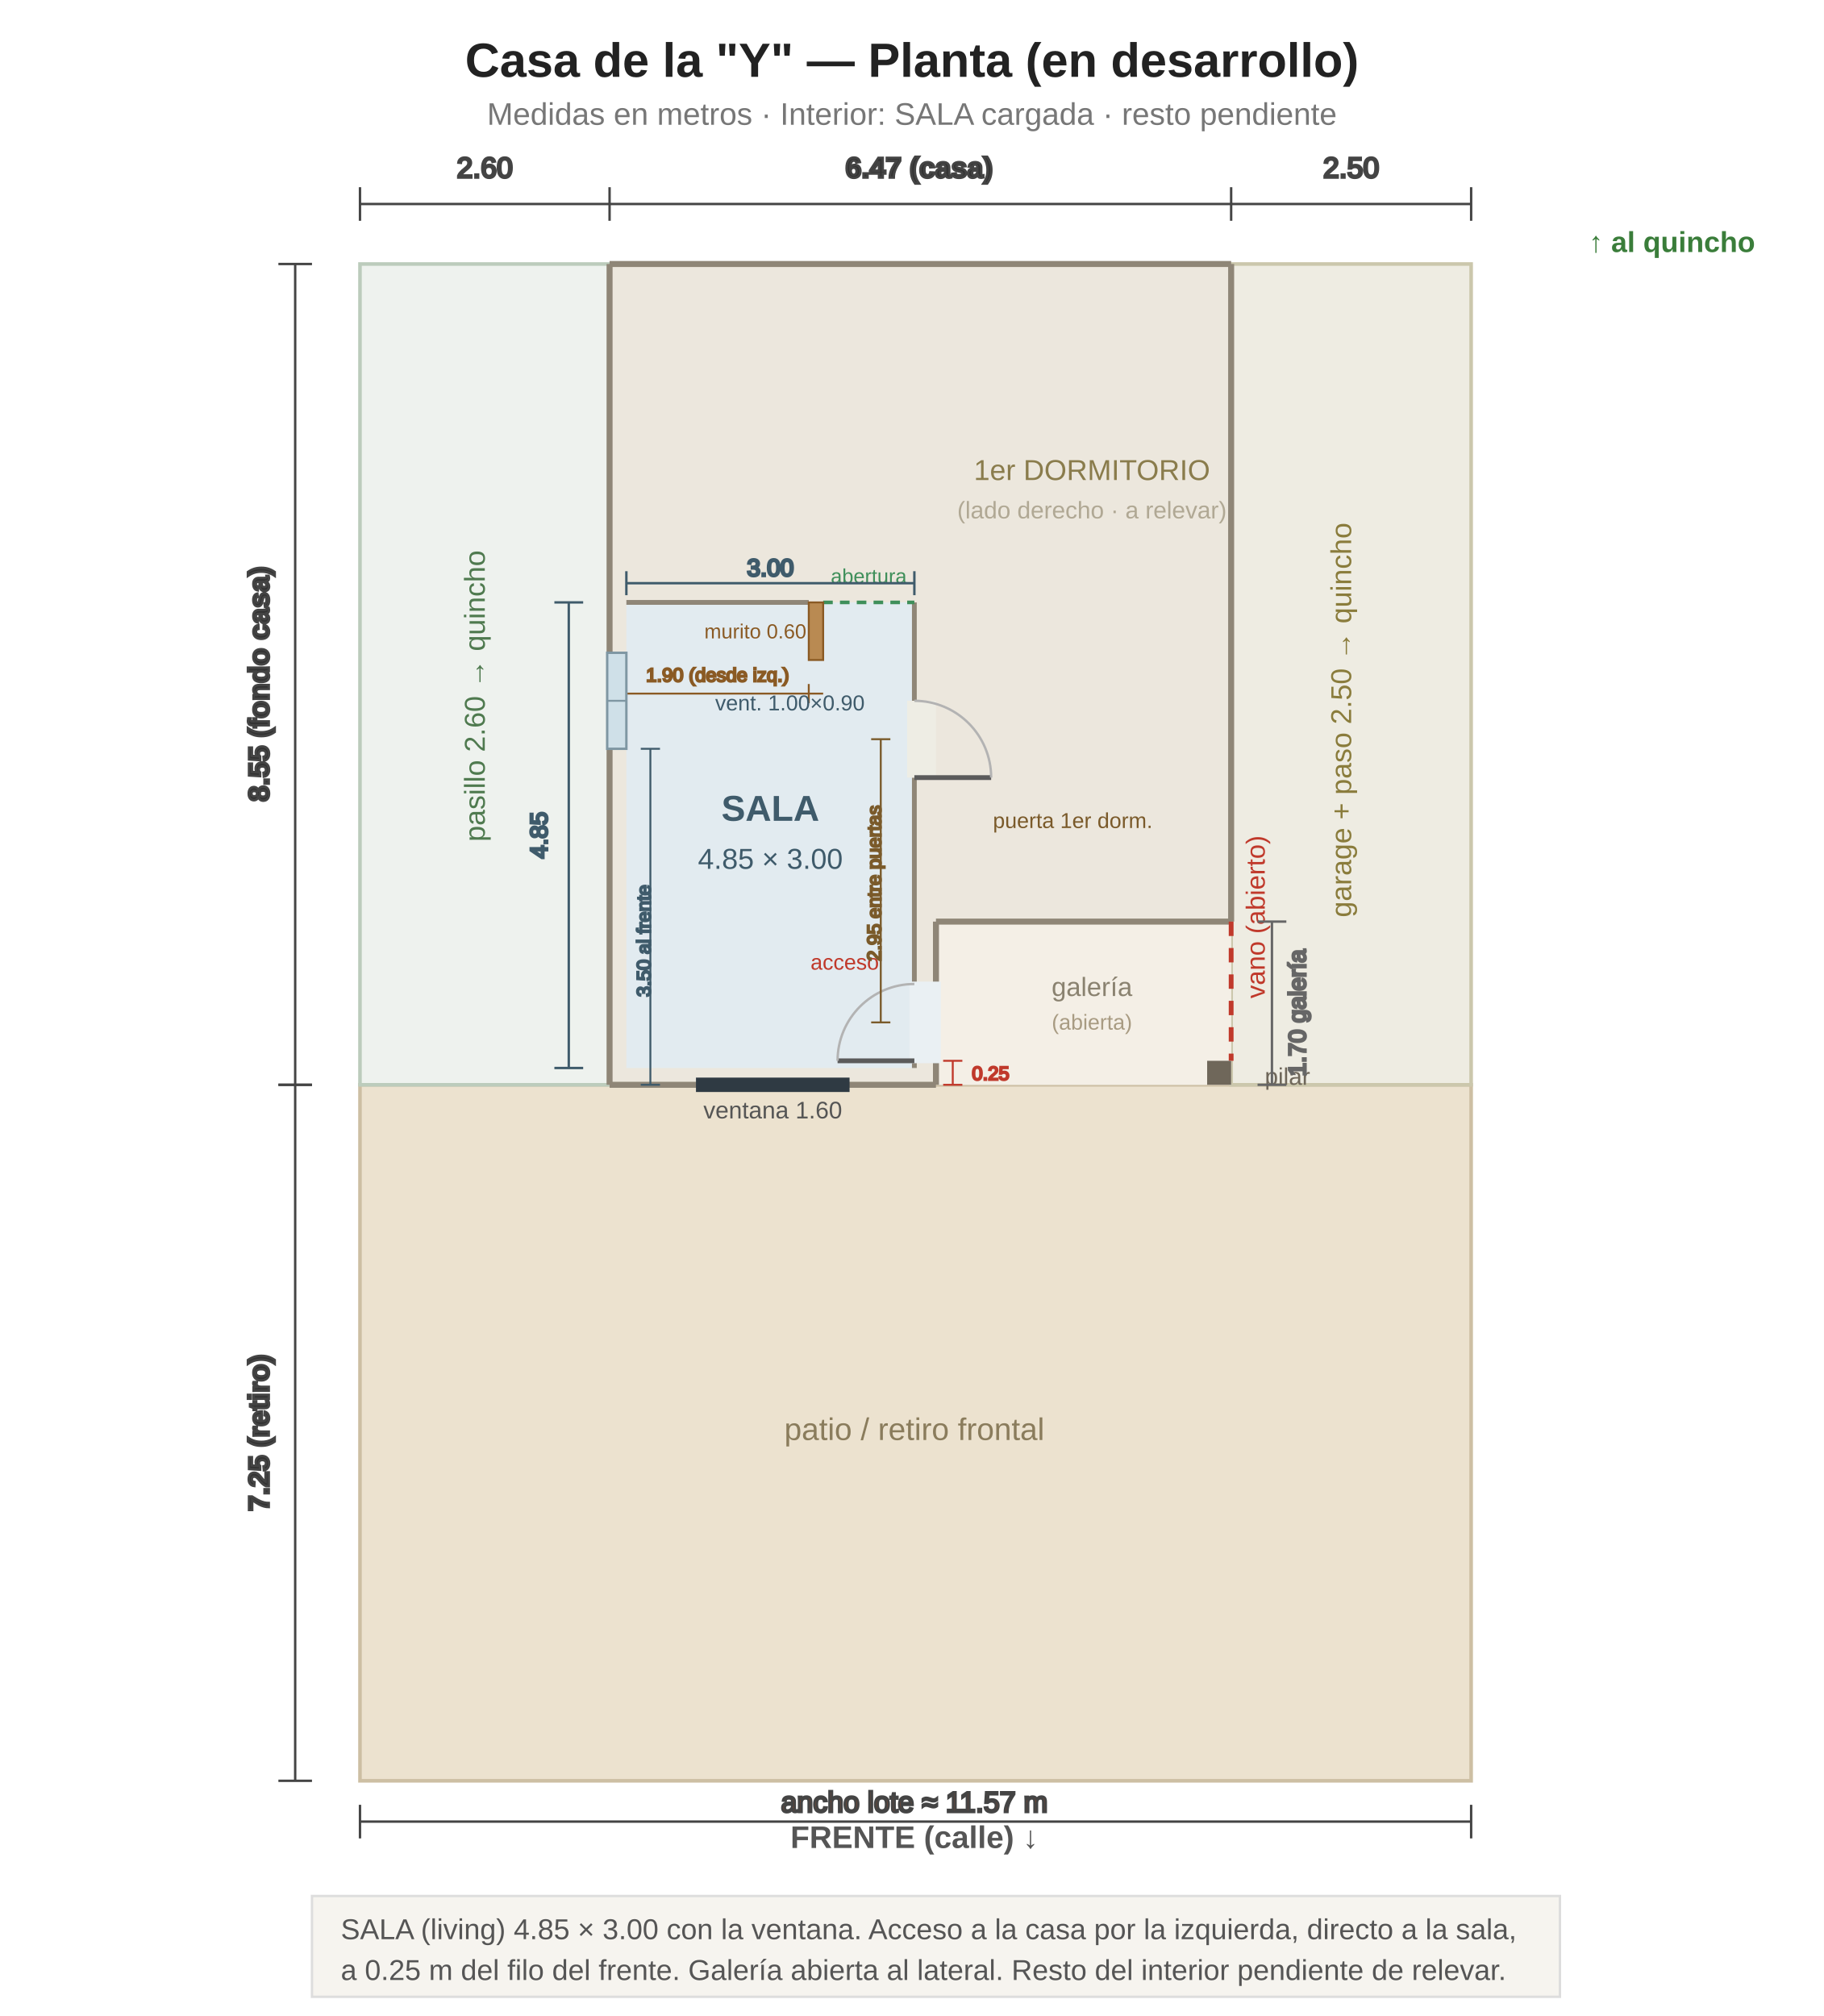
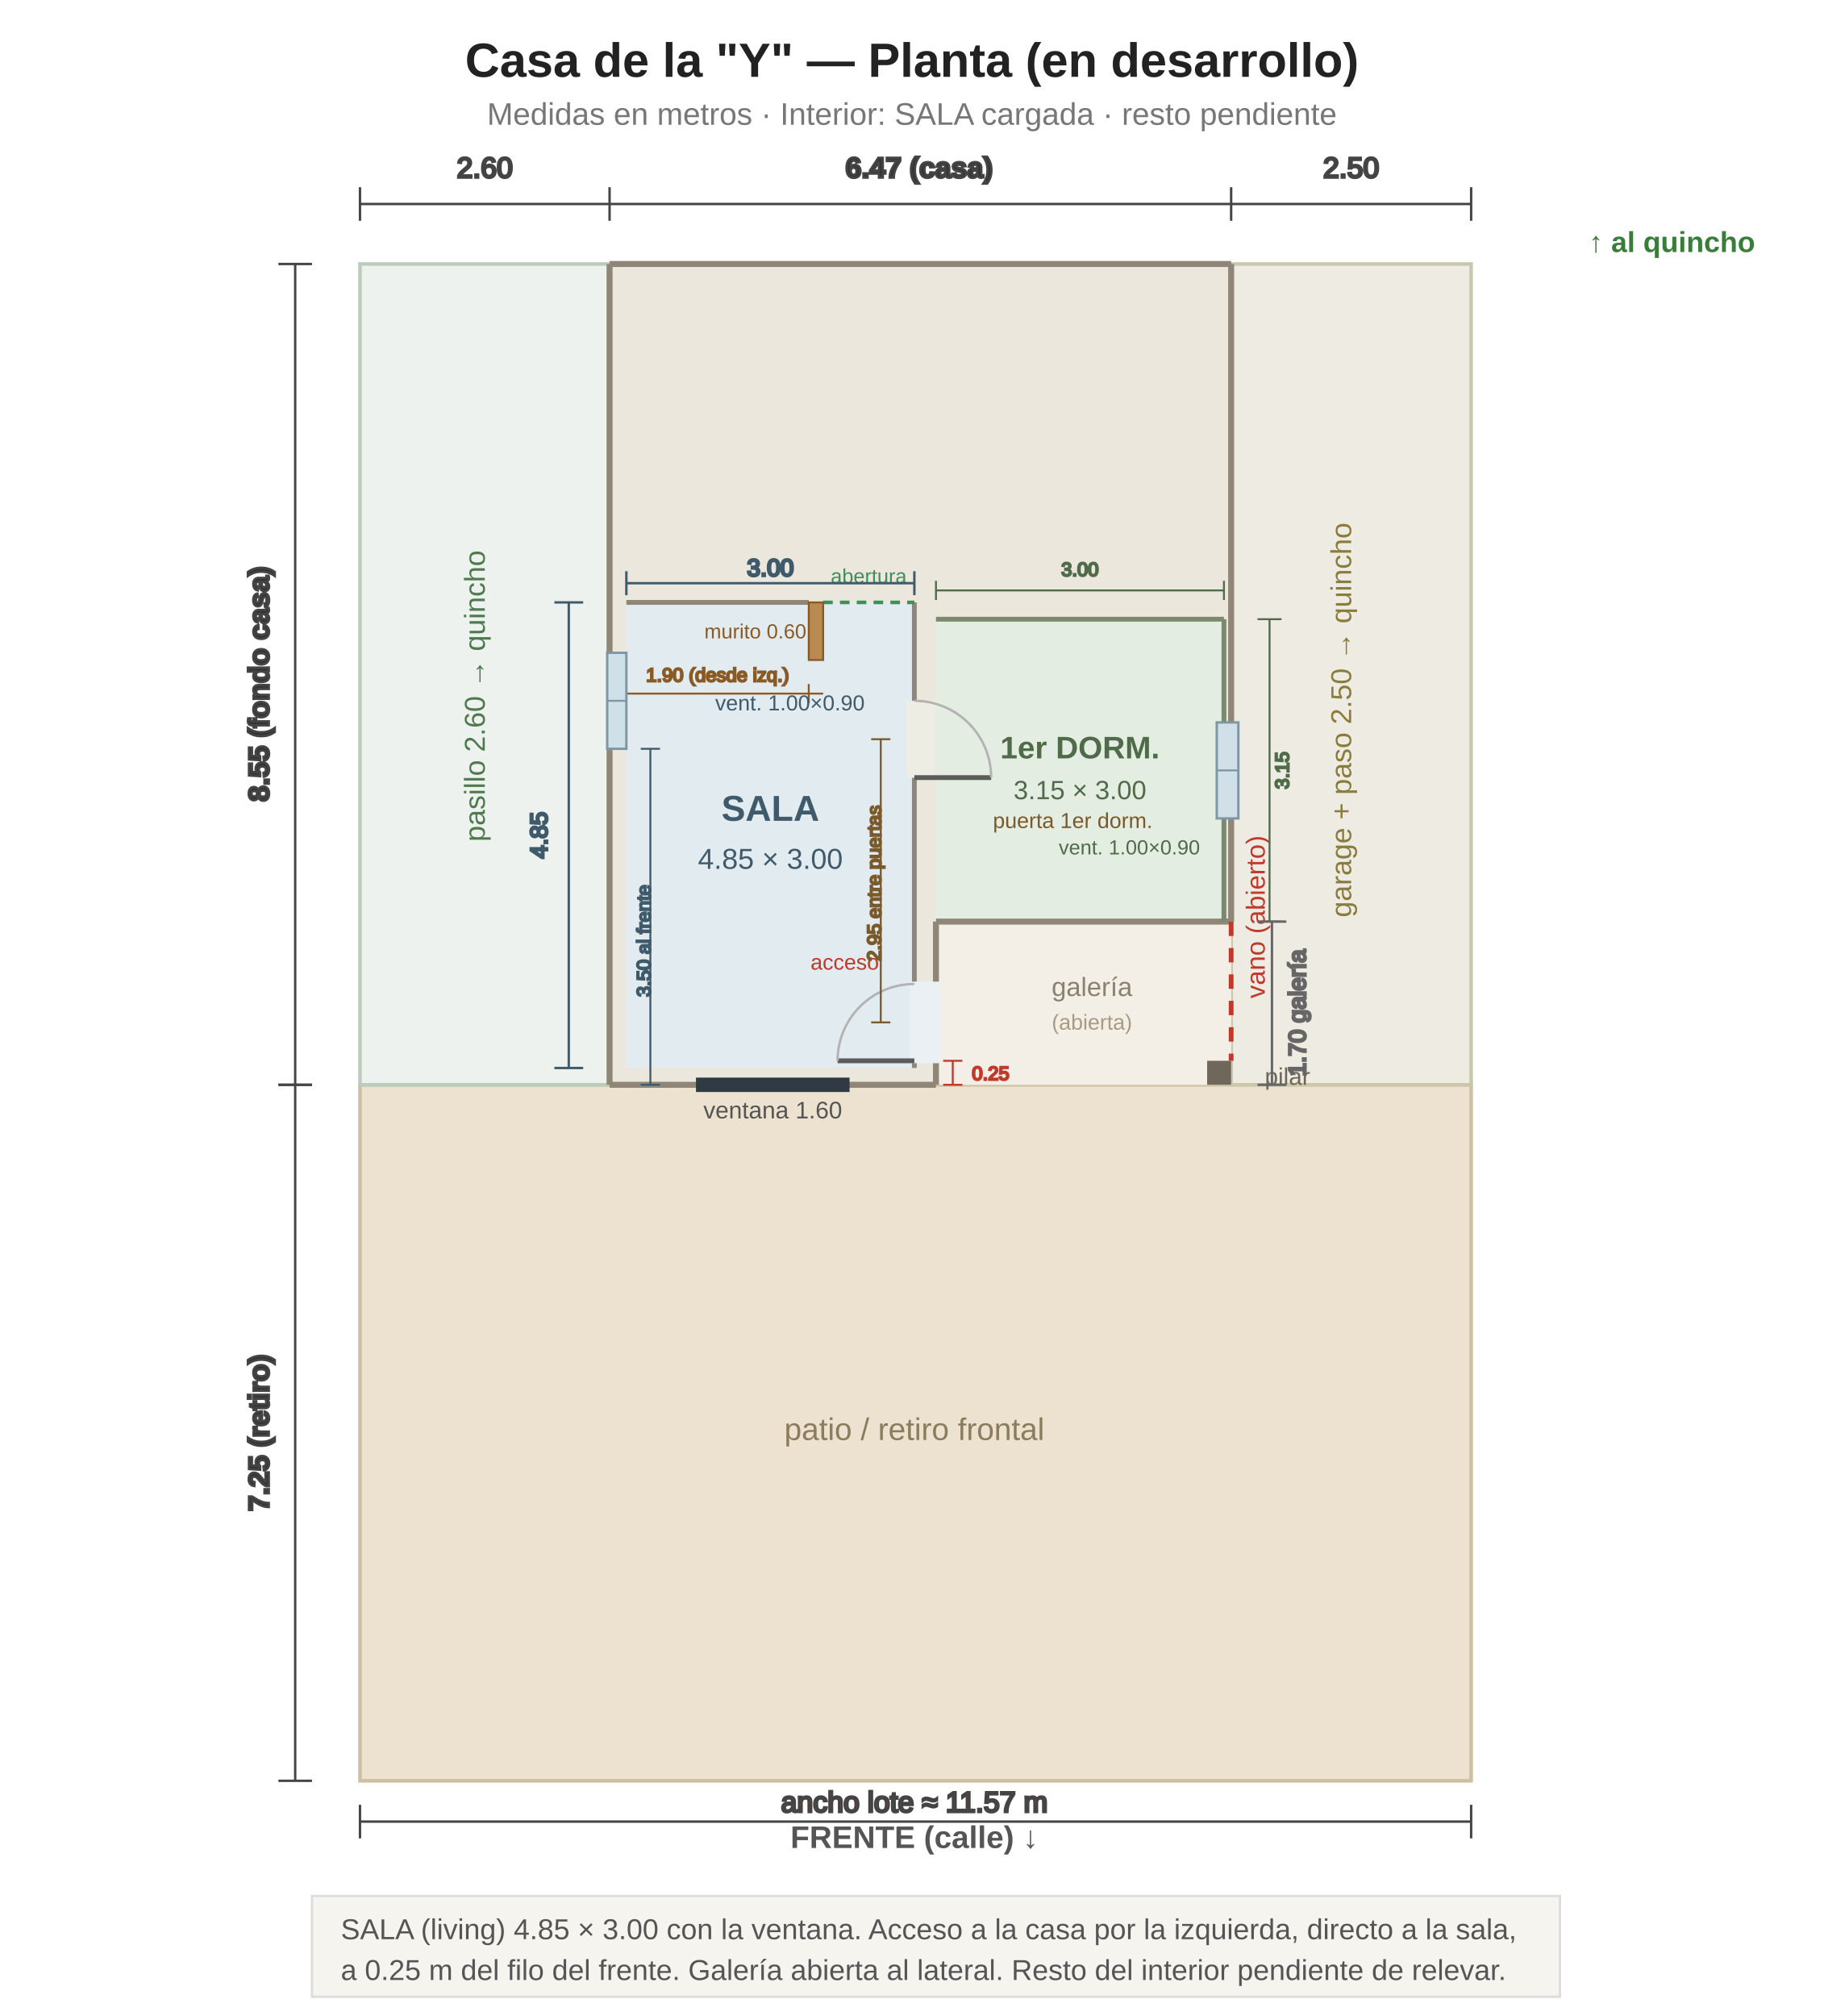
<svg xmlns="http://www.w3.org/2000/svg" viewBox="0 0 760 840" font-family="Arial, Helvetica, sans-serif">
  <rect x="0" y="0" width="760" height="840" fill="#ffffff" />
  <text x="380" y="32" text-anchor="middle" font-size="20" font-weight="bold" fill="#222">Casa de la "Y" — Planta (en desarrollo)</text>
  <text x="380" y="52" text-anchor="middle" font-size="13" fill="#777">Medidas en metros · Interior: SALA cargada · resto pendiente</text>
  <text x="662" y="105" font-size="12" fill="#3a7d3a" font-weight="bold">↑ al quincho</text>
  <rect x="150" y="452" width="463" height="290" fill="#ece2cf" stroke="#cdbfa3" stroke-width="1.5" />
  <text x="381" y="600" text-anchor="middle" font-size="13" fill="#8a7c5c">patio / retiro frontal</text>
  <rect x="150" y="110" width="104" height="342" fill="#eef2ee" stroke="#bcccbc" stroke-width="1.5" />
  <text x="202" y="290" text-anchor="middle" font-size="12" fill="#4f7a4f" transform="rotate(-90 202 290)">pasillo 2.60 → quincho</text>
  <rect x="513" y="110" width="100" height="342" fill="#eeece2" stroke="#cbc7ac" stroke-width="1.5" />
  <text x="563" y="300" text-anchor="middle" font-size="12" fill="#8a7c3c" transform="rotate(-90 563 300)">garage + paso 2.50 → quincho</text>
  <rect x="254" y="110" width="259" height="342" fill="#ece7dd" />
  <rect x="390" y="384" width="123" height="68" fill="#f4efe6" />
  <rect x="261" y="251" width="120" height="194" fill="#e2ebf0" />
+   <rect x="390" y="258" width="120" height="126" fill="#e3ede2" />
  <g stroke="#8f8677" stroke-width="2.5" fill="none">
    <line x1="254" y1="110" x2="254" y2="452" />
    <line x1="254" y1="110" x2="513" y2="110" />
    <line x1="513" y1="110" x2="513" y2="384" />
    <line x1="390" y1="384" x2="513" y2="384" />
    <line x1="390" y1="384" x2="390" y2="452" />
    <line x1="254" y1="452" x2="390" y2="452" />
  </g>
  <g stroke="#8f8677" stroke-width="2" fill="none">
    <line x1="381" y1="251" x2="381" y2="292" />
    <line x1="381" y1="324" x2="381" y2="445" />
    <line x1="261" y1="251" x2="337" y2="251" />
  </g>
  <line x1="513" y1="384" x2="513" y2="442" stroke="#c0392b" stroke-width="2" stroke-dasharray="6 5" />
  <text x="527" y="416" font-size="11" fill="#c0392b" transform="rotate(-90 527 416)">vano (abierto)</text>
  <rect x="503" y="442" width="10" height="10" fill="#6f675a" />
  <text x="527" y="452" font-size="10" fill="#6f675a">pilar</text>
  <rect x="290" y="449" width="64" height="6" fill="#2f3a43" />
  <text x="322" y="466" text-anchor="middle" font-size="10" fill="#555">ventana 1.60</text>
  <text x="321" y="342" text-anchor="middle" font-size="15" font-weight="bold" fill="#3f5b6b">SALA</text>
  <text x="321" y="362" text-anchor="middle" font-size="12" fill="#3f5b6b">4.85 × 3.00</text>
  <line x1="343" y1="251" x2="381" y2="251" stroke="#3f8f5a" stroke-width="1.5" stroke-dasharray="4 3" />
  <text x="362" y="243" text-anchor="middle" font-size="8.5" fill="#3f8f5a">abertura</text>
  <rect x="337" y="251" width="6" height="24" fill="#b98a52" stroke="#8a5a24" stroke-width="0.8" />
  <text x="336" y="266" text-anchor="end" font-size="8.5" fill="#8a5a24">murito 0.60</text>
  <g stroke="#8a5a24" stroke-width="0.8" fill="#8a5a24" font-size="8">
    <line x1="261" y1="289" x2="343" y2="289" />
    <line x1="261" y1="285" x2="261" y2="293" />
    <line x1="337" y1="285" x2="337" y2="293" />
    <text x="299" y="284" text-anchor="middle">1.90 (desde izq.)</text>
  </g>
  <rect x="253" y="272" width="8" height="40" fill="#cfe0e8" stroke="#7f97a3" stroke-width="1" />
  <line x1="253" y1="292" x2="261" y2="292" stroke="#7f97a3" stroke-width="0.8" />
  <text x="298" y="296" font-size="9" fill="#3f5b6b">vent. 1.00×0.90</text>
  <g stroke="#3f5b6b" stroke-width="0.8" fill="#3f5b6b" font-size="8">
    <line x1="271" y1="312" x2="271" y2="452" />
    <line x1="267" y1="312" x2="275" y2="312" />
    <line x1="267" y1="452" x2="275" y2="452" />
    <text x="271" y="392" text-anchor="middle" transform="rotate(-90 271 392)">3.50 al frente</text>
  </g>
  <text x="455" y="415" text-anchor="middle" font-size="11" fill="#8a8270">galería</text>
  <text x="455" y="429" text-anchor="middle" font-size="9" fill="#a89b82">(abierta)</text>
  <rect x="379" y="409" width="13" height="34" fill="#eaf0f3" />
  <line x1="381" y1="442" x2="349" y2="442" stroke="#5b5b5b" stroke-width="2" />
  <path d="M349,442 A 32 32 0 0 1 381,410" fill="none" stroke="#b3b3b3" stroke-width="1" />
  <text x="352" y="404" text-anchor="middle" font-size="9" fill="#c0392b">acceso</text>
  <g stroke="#c0392b" stroke-width="0.8" fill="#c0392b" font-size="8">
    <line x1="397" y1="442" x2="397" y2="452" />
    <line x1="393" y1="442" x2="401" y2="442" />
    <line x1="393" y1="452" x2="401" y2="452" />
    <text x="405" y="450" text-anchor="start">0.25</text>
  </g>
  <rect x="378" y="292" width="12" height="32" fill="#eeede4" />
  <line x1="381" y1="324" x2="413" y2="324" stroke="#5b5b5b" stroke-width="2" />
  <path d="M413,324 A 32 32 0 0 0 381,292" fill="none" stroke="#b3b3b3" stroke-width="1" />
  <text x="447" y="345" text-anchor="middle" font-size="9" fill="#7a5a2a">puerta 1er dorm.</text>
  <g stroke="#7a5a2a" stroke-width="0.8" fill="#7a5a2a" font-size="8">
    <line x1="367" y1="308" x2="367" y2="426" />
    <line x1="363" y1="308" x2="371" y2="308" />
    <line x1="363" y1="426" x2="371" y2="426" />
    <text x="367" y="368" text-anchor="middle" transform="rotate(-90 367 368)">2.95 entre puertas</text>
  </g>
-   <text x="455" y="200" text-anchor="middle" font-size="12" fill="#8a7c4c">1er DORMITORIO</text>
-   <text x="455" y="216" text-anchor="middle" font-size="10" fill="#b0a894">(lado derecho · a relevar)</text>
+   <g stroke="#7a8a6f" stroke-width="2" fill="none">
+     <line x1="390" y1="258" x2="510" y2="258" />
+     <line x1="510" y1="258" x2="510" y2="384" />
+   </g>
+   <rect x="507" y="301" width="9" height="40" fill="#cfe0e8" stroke="#7f97a3" stroke-width="1" />
+   <line x1="507" y1="321" x2="516" y2="321" stroke="#7f97a3" stroke-width="0.8" />
+   <text x="500" y="356" text-anchor="end" font-size="8.5" fill="#4f6b4a">vent. 1.00×0.90</text>
+   <text x="450" y="316" text-anchor="middle" font-size="13" font-weight="bold" fill="#4f6b4a">1er DORM.</text>
+   <text x="450" y="333" text-anchor="middle" font-size="11" fill="#4f6b4a">3.15 × 3.00</text>
+   <g stroke="#4f6b4a" stroke-width="0.8" fill="#4f6b4a" font-size="8">
+     <line x1="524" y1="258" x2="534" y2="258" />
+     <line x1="524" y1="384" x2="534" y2="384" />
+     <line x1="529" y1="258" x2="529" y2="384" />
+     <text x="537" y="321" text-anchor="middle" transform="rotate(-90 537 321)">3.15</text>
+     <line x1="390" y1="250" x2="390" y2="242" />
+     <line x1="510" y1="250" x2="510" y2="242" />
+     <line x1="390" y1="246" x2="510" y2="246" />
+     <text x="450" y="240" text-anchor="middle">3.00</text>
+   </g>
  <text x="381" y="770" text-anchor="middle" font-size="13" fill="#555" font-weight="bold">FRENTE (calle) ↓</text>
  <g stroke="#444" stroke-width="1" fill="#333" font-size="12">
    <line x1="150" y1="92" x2="150" y2="78" />
    <line x1="254" y1="92" x2="254" y2="78" />
    <line x1="513" y1="92" x2="513" y2="78" />
    <line x1="613" y1="92" x2="613" y2="78" />
    <line x1="150" y1="85" x2="254" y2="85" />
    <line x1="254" y1="85" x2="513" y2="85" />
    <line x1="513" y1="85" x2="613" y2="85" />
    <text x="202" y="74" text-anchor="middle">2.60</text>
    <text x="383" y="74" text-anchor="middle" font-weight="bold">6.47 (casa)</text>
    <text x="563" y="74" text-anchor="middle">2.50</text>
  </g>
  <g stroke="#444" stroke-width="1" fill="#333" font-size="12">
    <line x1="130" y1="110" x2="116" y2="110" />
    <line x1="130" y1="452" x2="116" y2="452" />
    <line x1="123" y1="110" x2="123" y2="452" />
    <text x="112" y="285" text-anchor="middle" font-weight="bold" transform="rotate(-90 112 285)">8.55 (fondo casa)</text>
    <line x1="130" y1="452" x2="116" y2="452" />
    <line x1="130" y1="742" x2="116" y2="742" />
    <line x1="123" y1="452" x2="123" y2="742" />
    <text x="112" y="597" text-anchor="middle" font-weight="bold" transform="rotate(-90 112 597)">7.25 (retiro)</text>
  </g>
  <g stroke="#3f5b6b" stroke-width="1" fill="#3f5b6b" font-size="10">
    <line x1="243" y1="251" x2="231" y2="251" />
    <line x1="243" y1="445" x2="231" y2="445" />
    <line x1="237" y1="251" x2="237" y2="445" />
    <text x="228" y="348" text-anchor="middle" transform="rotate(-90 228 348)">4.85</text>
  </g>
  <g stroke="#3f5b6b" stroke-width="1" fill="#3f5b6b" font-size="10">
    <line x1="261" y1="238" x2="261" y2="248" />
    <line x1="381" y1="238" x2="381" y2="248" />
    <line x1="261" y1="243" x2="381" y2="243" />
    <text x="321" y="240" text-anchor="middle">3.00</text>
  </g>
  <g stroke="#666" stroke-width="1" fill="#666" font-size="10">
    <line x1="524" y1="384" x2="536" y2="384" />
    <line x1="524" y1="452" x2="536" y2="452" />
    <line x1="530" y1="384" x2="530" y2="452" />
    <text x="544" y="422" text-anchor="middle" transform="rotate(-90 544 422)">1.70 galería</text>
  </g>
  <g stroke="#444" stroke-width="1" fill="#333" font-size="12">
    <line x1="150" y1="752" x2="150" y2="766" />
    <line x1="613" y1="752" x2="613" y2="766" />
    <line x1="150" y1="759" x2="613" y2="759" />
    <text x="381" y="755" text-anchor="middle" fill="#a8461f">ancho lote ≈ 11.57 m</text>
  </g>
  <g font-size="12" fill="#555">
    <rect x="130" y="790" width="520" height="42" fill="#f6f4ef" stroke="#ddd" />
    <text x="142" y="808">SALA (living) 4.85 × 3.00 con la ventana. Acceso a la casa por la izquierda, directo a la sala,</text>
    <text x="142" y="825">a 0.25 m del filo del frente. Galería abierta al lateral. Resto del interior pendiente de relevar.</text>
  </g>
</svg>
